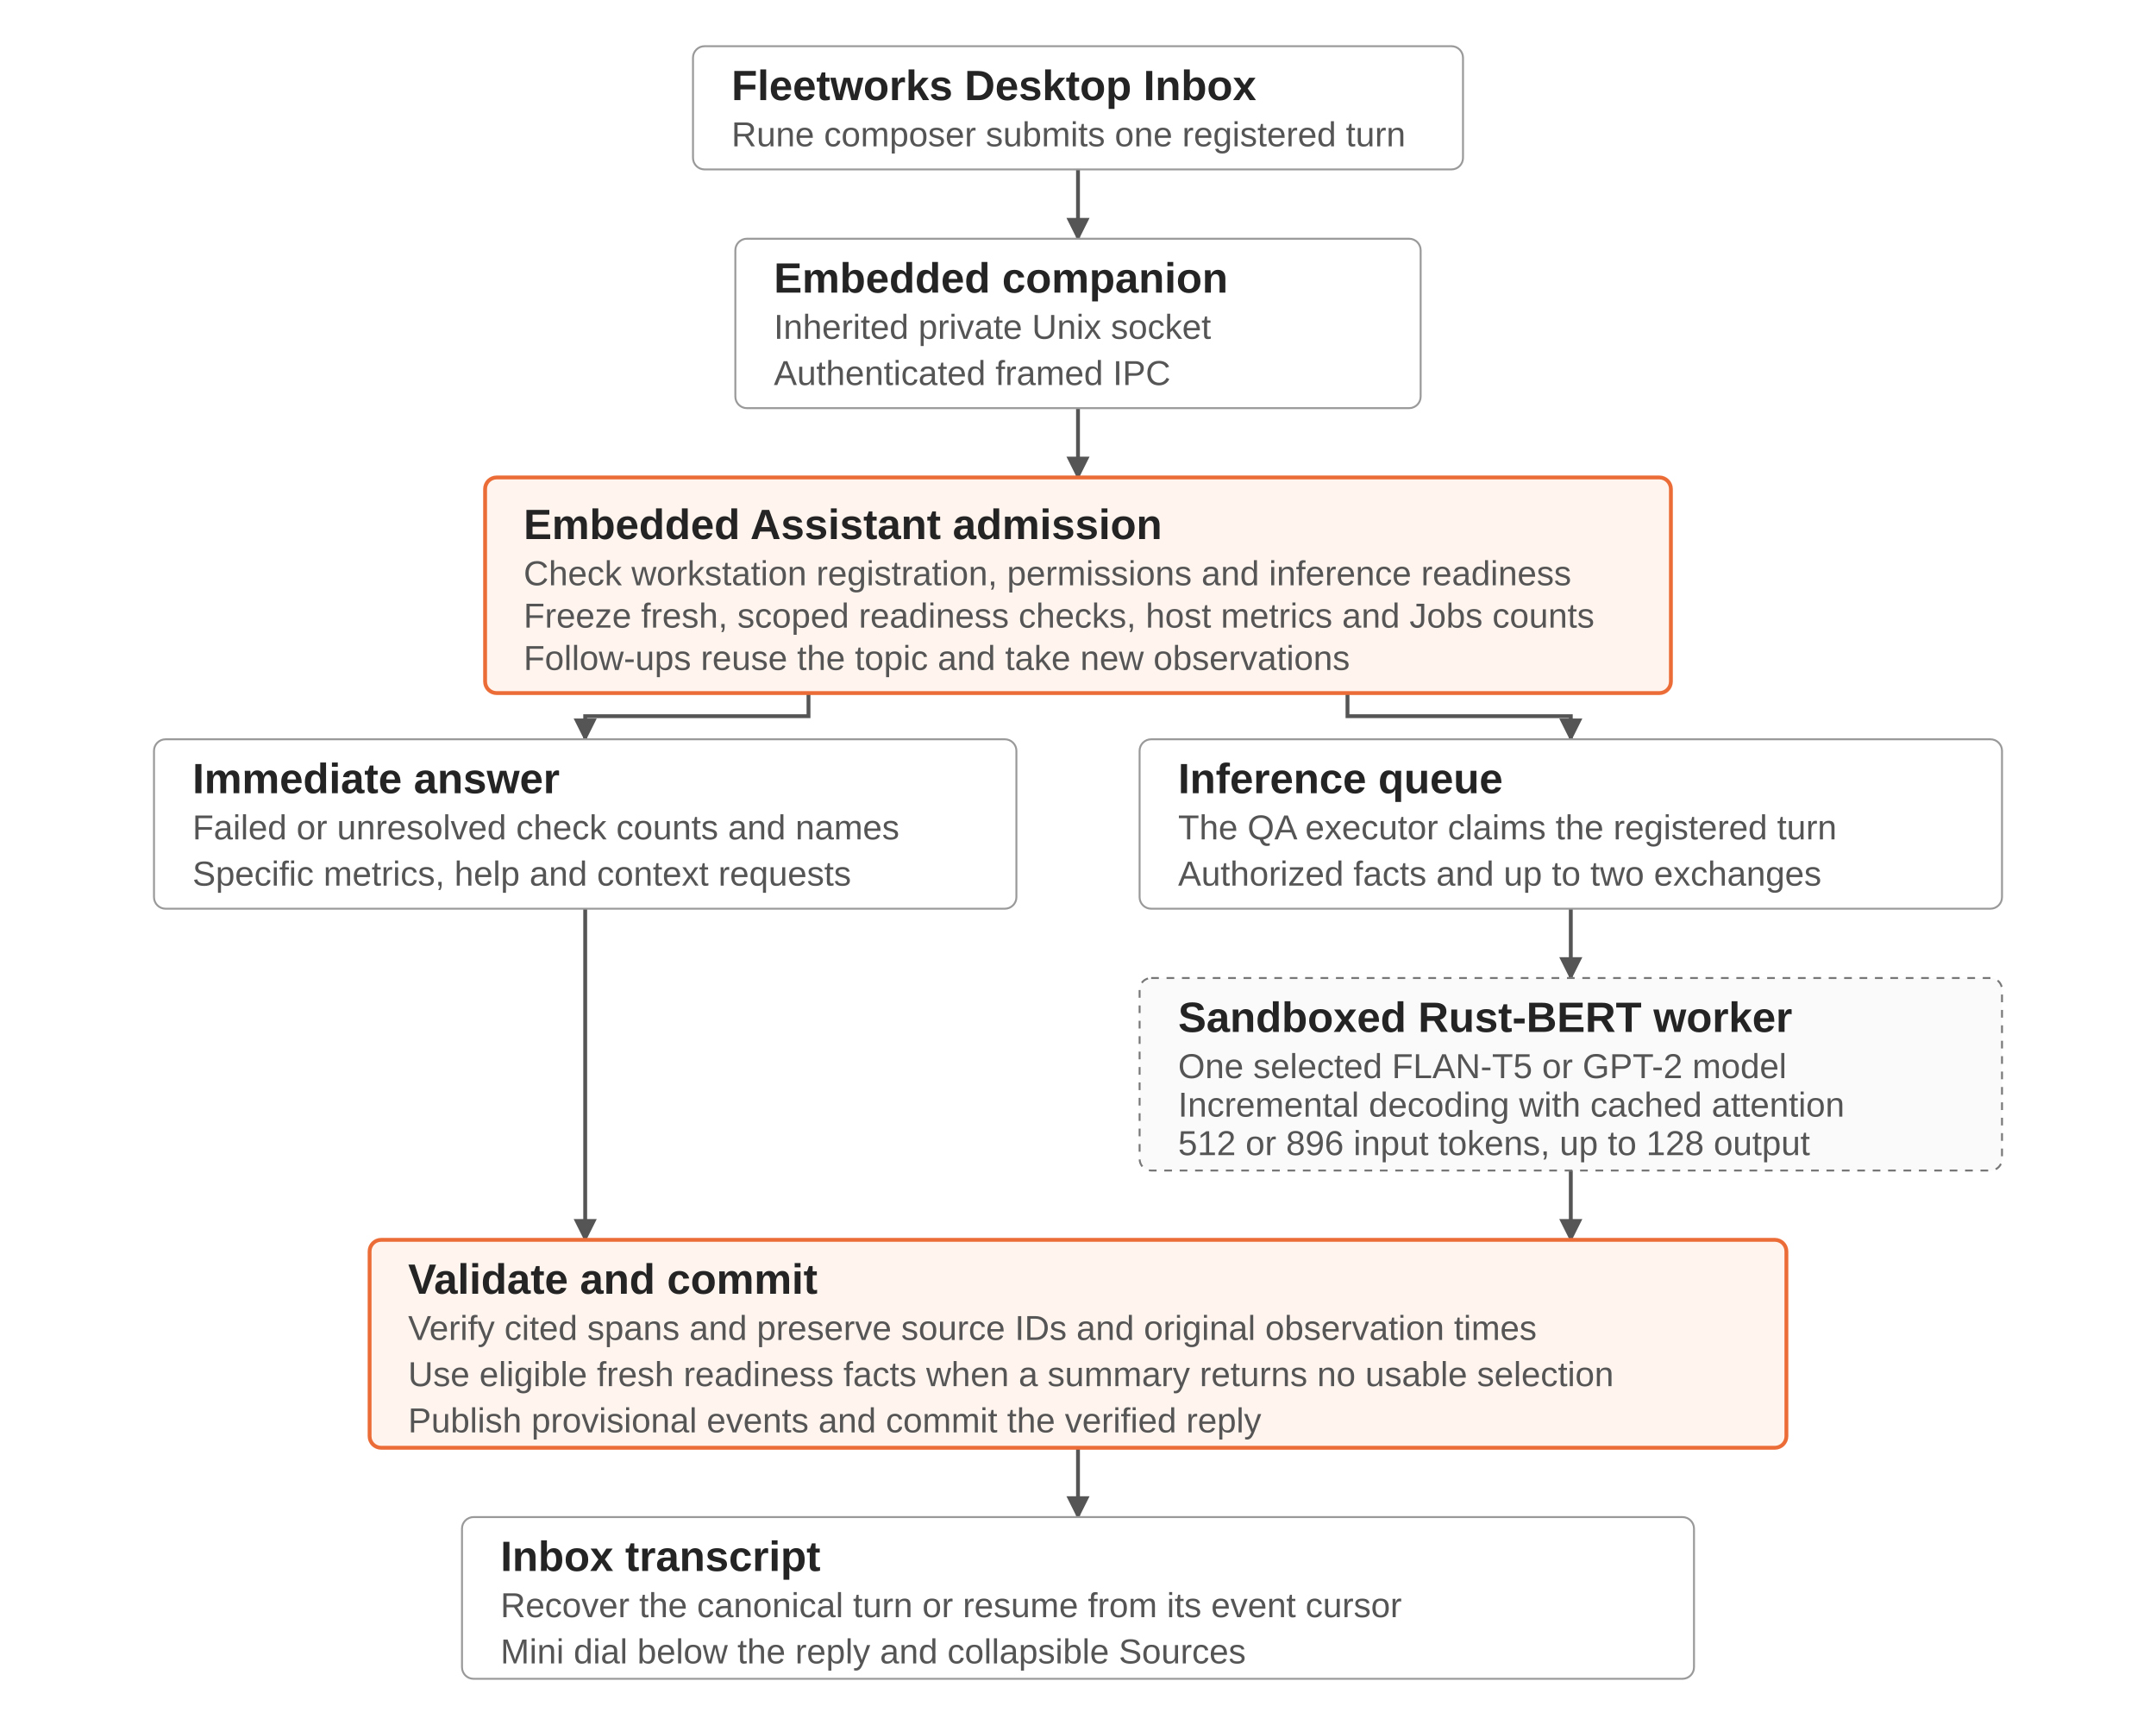
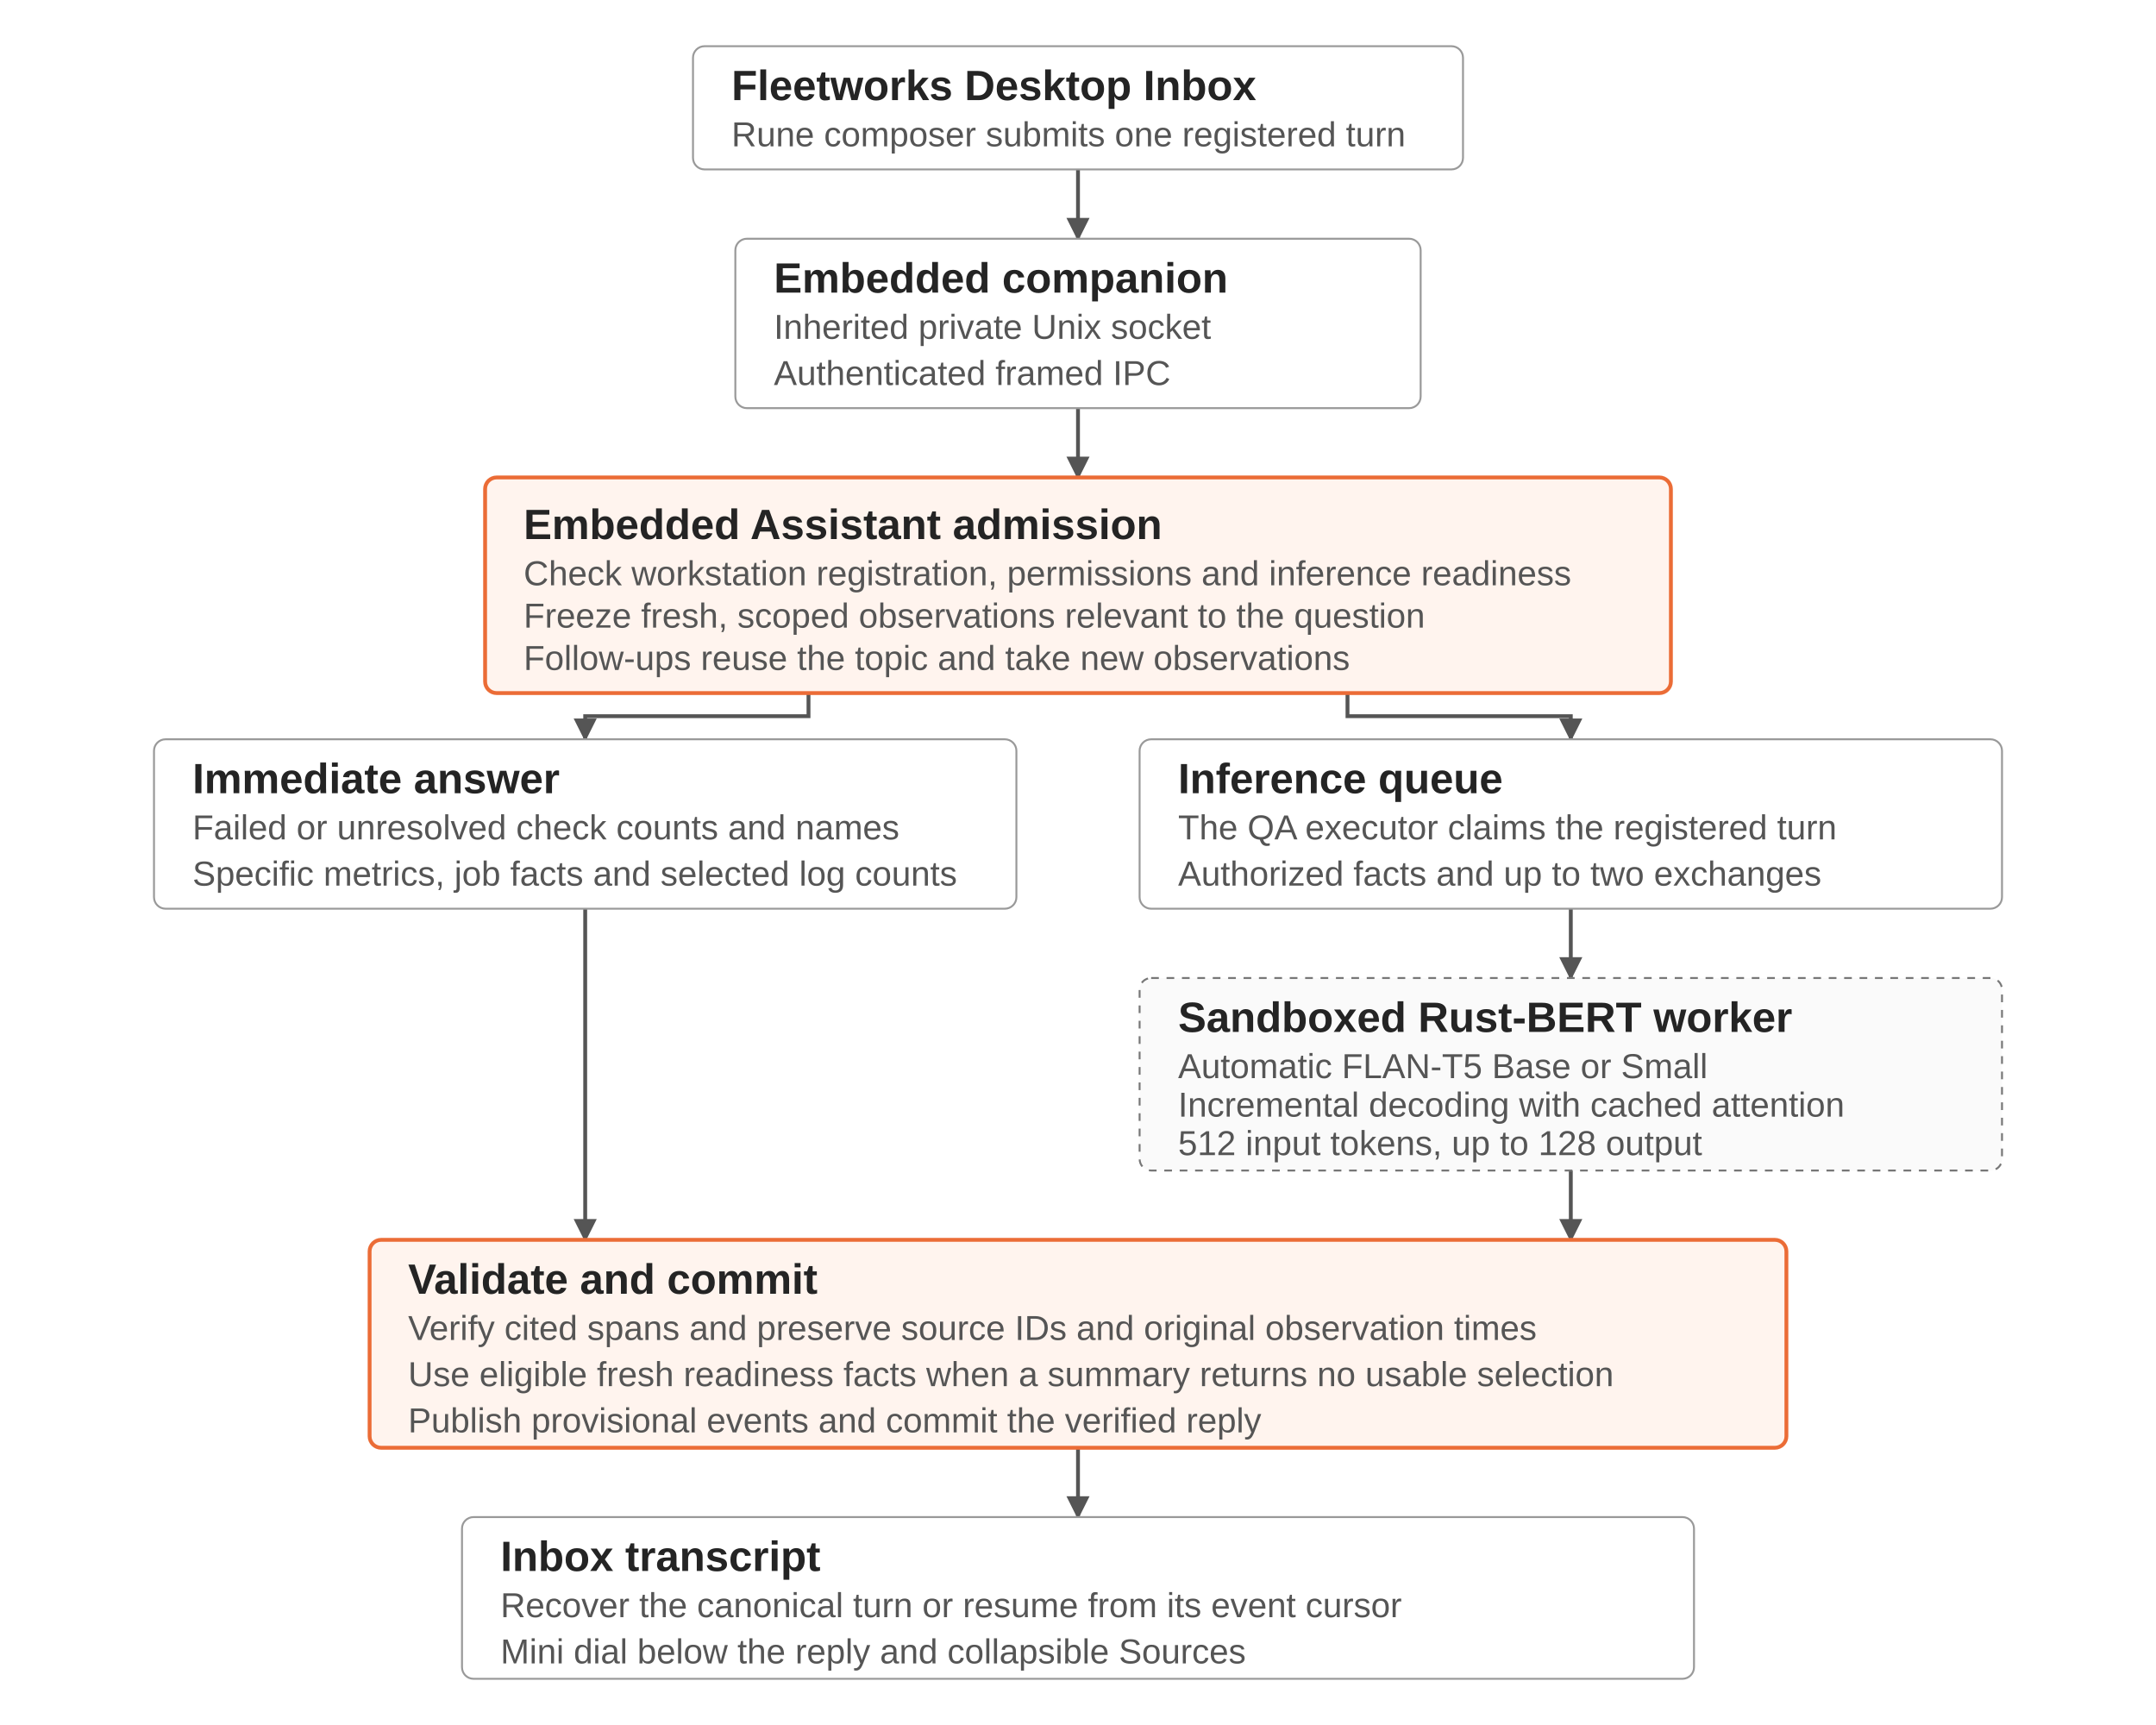
<svg xmlns="http://www.w3.org/2000/svg" viewBox="0 0 1120 896" role="img" aria-labelledby="inbox-prompt-flow-title inbox-prompt-flow-desc">
  <style>
    text{font-family:Geist,Arial,sans-serif;fill:#242424}
    .label{font-size:22px;font-weight:600}
    .note{font-size:18px;fill:#555}
    .node{fill:#fff;stroke:#999;stroke-width:1}
    .focus{fill:#fff4ee;stroke:#eb6c36;stroke-width:2}
    .isolated{fill:#fafafa;stroke:#777;stroke-width:1;stroke-dasharray:4 4}
    .wire{fill:none;stroke:#555;stroke-width:2;marker-end:url(#inbox-prompt-arrow)}
  </style>
  <defs>
    <marker id="inbox-prompt-arrow" viewBox="0 0 10 10" refX="9" refY="5" markerWidth="6" markerHeight="6" orient="auto">
      <path d="M 0 0 L 10 5 L 0 10 Z" fill="#555" />
    </marker>
  </defs>
  <rect width="1120" height="896" fill="#fff" />
  <g class="wire">
    <path d="M 560 88 V 124" />
    <path d="M 560 212 V 248" />
    <path d="M 420 360 V 372 H 304 V 384" />
    <path d="M 700 360 V 372 H 816 V 384" />
    <path d="M 304 472 V 644" />
    <path d="M 816 472 V 508" />
    <path d="M 816 608 V 644" />
    <path d="M 560 752 V 788" />
  </g>
  <g data-card="true">
    <rect x="360" y="24" width="400" height="64" rx="6" class="node" />
    <text x="380" y="52" class="label">Fleetworks Desktop Inbox</text>
    <text x="380" y="76" class="note">Rune composer submits one registered turn</text>
  </g>
  <g data-card="true">
    <rect x="382" y="124" width="356" height="88" rx="6" class="node" />
    <text x="402" y="152" class="label">Embedded companion</text>
    <text x="402" y="176" class="note">Inherited private Unix socket</text>
    <text x="402" y="200" class="note">Authenticated framed IPC</text>
  </g>
  <g data-card="true">
    <rect x="252" y="248" width="616" height="112" rx="6" class="focus" />
    <text x="272" y="280" class="label">Embedded Assistant admission</text>
    <text x="272" y="304" class="note">Check workstation registration, permissions and inference readiness</text>
-     <text x="272" y="326" class="note">Freeze fresh, scoped readiness checks, host metrics and Jobs counts</text>
+     <text x="272" y="326" class="note">Freeze fresh, scoped observations relevant to the question</text>
    <text x="272" y="348" class="note">Follow-ups reuse the topic and take new observations</text>
  </g>
  <g data-card="true">
    <rect x="80" y="384" width="448" height="88" rx="6" class="node" />
    <text x="100" y="412" class="label">Immediate answer</text>
    <text x="100" y="436" class="note">Failed or unresolved check counts and names</text>
-     <text x="100" y="460" class="note">Specific metrics, help and context requests</text>
+     <text x="100" y="460" class="note">Specific metrics, job facts and selected log counts</text>
  </g>
  <g data-card="true">
    <rect x="592" y="384" width="448" height="88" rx="6" class="node" />
    <text x="612" y="412" class="label">Inference queue</text>
    <text x="612" y="436" class="note">The QA executor claims the registered turn</text>
    <text x="612" y="460" class="note">Authorized facts and up to two exchanges</text>
  </g>
  <g data-card="true">
    <rect x="592" y="508" width="448" height="100" rx="6" class="isolated" />
    <text x="612" y="536" class="label">Sandboxed Rust-BERT worker</text>
-     <text x="612" y="560" class="note">One selected FLAN-T5 or GPT-2 model</text>
+     <text x="612" y="560" class="note">Automatic FLAN-T5 Base or Small</text>
    <text x="612" y="580" class="note">Incremental decoding with cached attention</text>
-     <text x="612" y="600" class="note">512 or 896 input tokens, up to 128 output</text>
+     <text x="612" y="600" class="note">512 input tokens, up to 128 output</text>
  </g>
  <g data-card="true">
    <rect x="192" y="644" width="736" height="108" rx="6" class="focus" />
    <text x="212" y="672" class="label">Validate and commit</text>
    <text x="212" y="696" class="note">Verify cited spans and preserve source IDs and original observation times</text>
    <text x="212" y="720" class="note">Use eligible fresh readiness facts when a summary returns no usable selection</text>
    <text x="212" y="744" class="note">Publish provisional events and commit the verified reply</text>
  </g>
  <g data-card="true">
    <rect x="240" y="788" width="640" height="84" rx="6" class="node" />
    <text x="260" y="816" class="label">Inbox transcript</text>
    <text x="260" y="840" class="note">Recover the canonical turn or resume from its event cursor</text>
    <text x="260" y="864" class="note">Mini dial below the reply and collapsible Sources</text>
  </g>
</svg>
